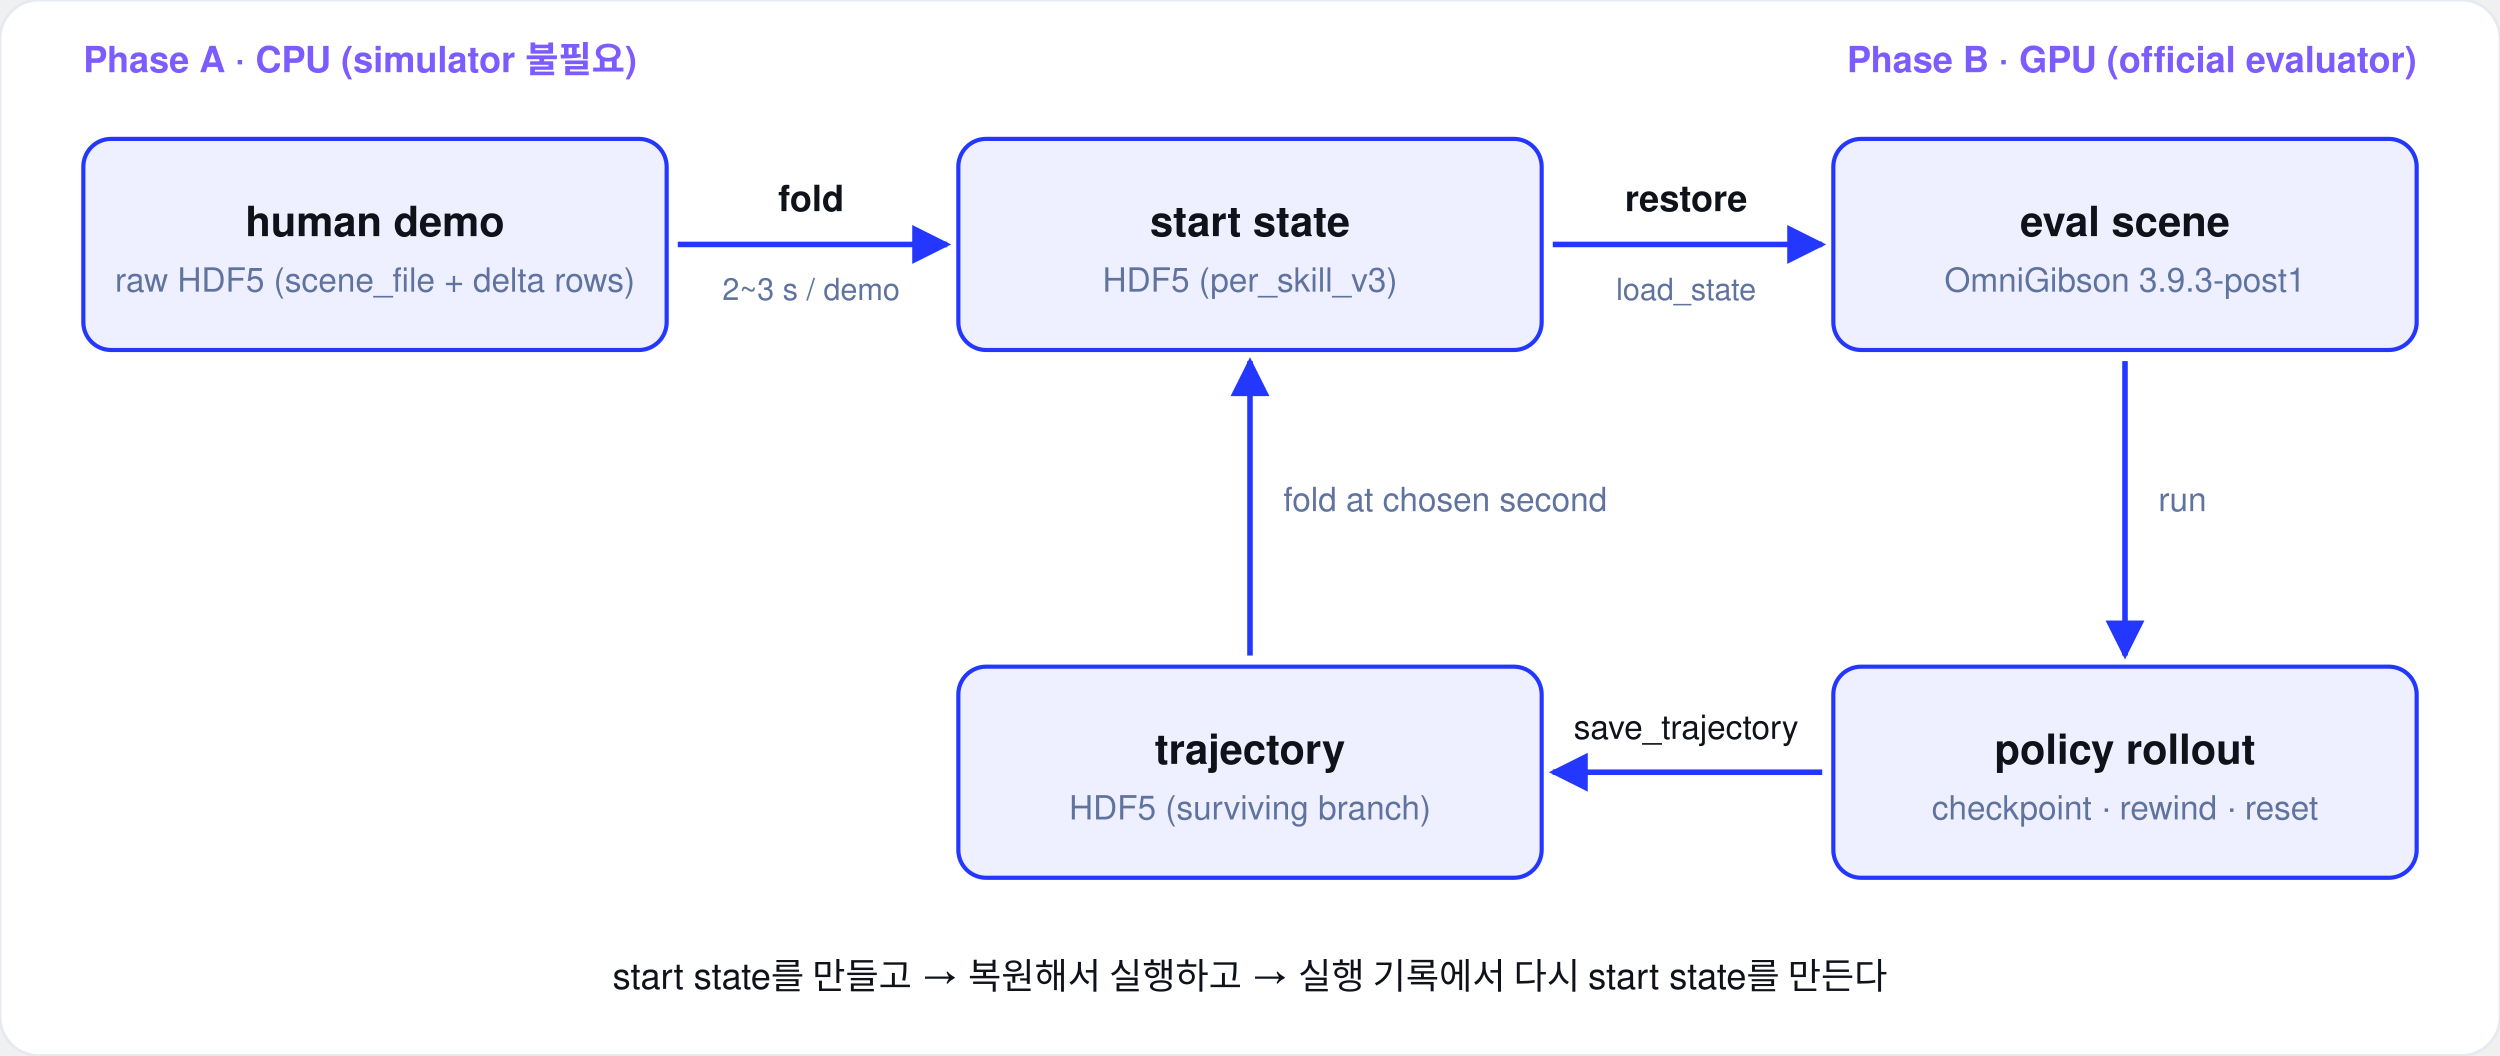
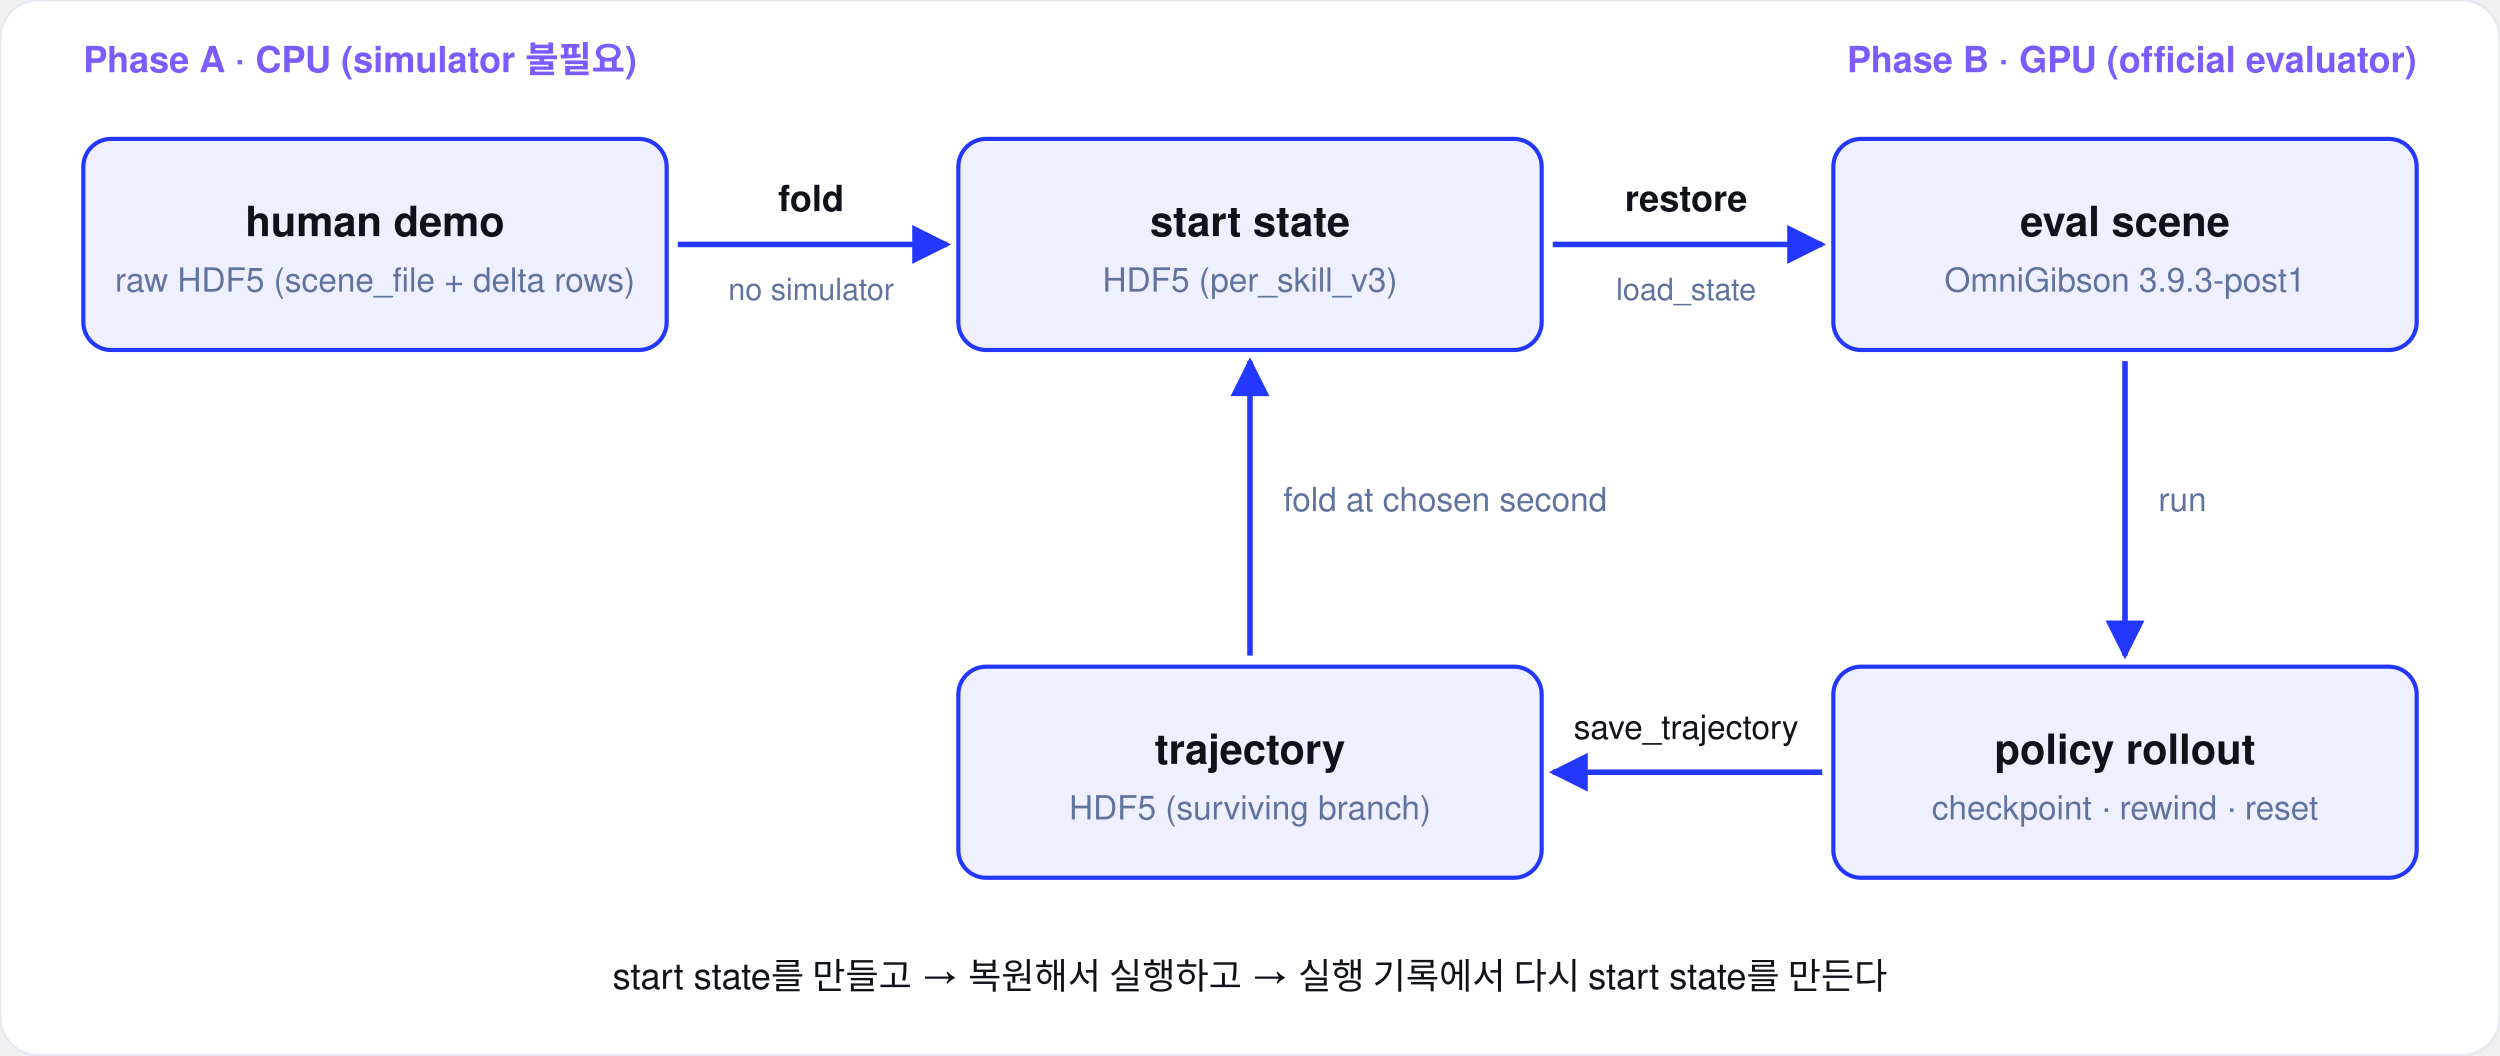
<svg xmlns="http://www.w3.org/2000/svg" viewBox="0 0 900 380" width="900" height="380" font-family="-apple-system,'Apple SD Gothic Neo','Malgun Gothic','Noto Sans KR',Helvetica,Arial,sans-serif" font-size="15">
  <defs>
    <marker id="a" viewBox="0 0 10 10" refX="9" refY="5" markerWidth="7" markerHeight="7" orient="auto-start-reverse">
      <path d="M0 0L10 5L0 10z" fill="#2337ff" />
    </marker>
  </defs>
  <rect width="900" height="380" rx="14" fill="#ffffff" stroke="#e5e9f0" />
  <text x="30" y="26" text-anchor="start" font-size="13" fill="#7c5cff" font-weight="700">Phase A · CPU (simulator 불필요)</text>
  <text x="870" y="26" text-anchor="end" font-size="13" fill="#7c5cff" font-weight="700">Phase B · GPU (official evaluator)</text>
  <rect x="30" y="50" width="210" height="76" rx="10" fill="#eef0ff" stroke="#2337ff" stroke-width="1.5" />
  <text x="135.0" y="85.0" text-anchor="middle" font-weight="700" fill="#0f1219">human demo</text>
  <text x="135.0" y="105.0" text-anchor="middle" font-size="12" fill="#60739f">raw HDF5 (scene_file + delta rows)</text>
  <rect x="345" y="50" width="210" height="76" rx="10" fill="#eef0ff" stroke="#2337ff" stroke-width="1.5" />
  <text x="450.0" y="85.0" text-anchor="middle" font-weight="700" fill="#0f1219">start state</text>
  <text x="450.0" y="105.0" text-anchor="middle" font-size="12" fill="#60739f">HDF5 (per_skill_v3)</text>
  <rect x="660" y="50" width="210" height="76" rx="10" fill="#eef0ff" stroke="#2337ff" stroke-width="1.5" />
  <text x="765.0" y="85.0" text-anchor="middle" font-weight="700" fill="#0f1219">eval scene</text>
  <text x="765.0" y="105.0" text-anchor="middle" font-size="12" fill="#60739f">OmniGibson 3.9.3-post1</text>
  <line x1="244" y1="88" x2="341" y2="88" stroke="#2337ff" stroke-width="2" marker-end="url(#a)" />
  <text x="292" y="76" text-anchor="middle" font-size="13" fill="#0f1219" font-weight="700">fold</text>
-   <text x="292" y="108" text-anchor="middle" font-size="11" fill="#60739f">2~3 s / demo</text>
+   <text x="292" y="108" text-anchor="middle" font-size="11" fill="#60739f">no simulator</text>
  <line x1="559" y1="88" x2="656" y2="88" stroke="#2337ff" stroke-width="2" marker-end="url(#a)" />
  <text x="607" y="76" text-anchor="middle" font-size="13" fill="#0f1219" font-weight="700">restore</text>
  <text x="607" y="108" text-anchor="middle" font-size="11" fill="#60739f">load_state</text>
  <rect x="660" y="240" width="210" height="76" rx="10" fill="#eef0ff" stroke="#2337ff" stroke-width="1.5" />
  <text x="765.0" y="275.0" text-anchor="middle" font-weight="700" fill="#0f1219">policy rollout</text>
  <text x="765.0" y="295.0" text-anchor="middle" font-size="12" fill="#60739f">checkpoint · rewind · reset</text>
  <rect x="345" y="240" width="210" height="76" rx="10" fill="#eef0ff" stroke="#2337ff" stroke-width="1.5" />
  <text x="450.0" y="275.0" text-anchor="middle" font-weight="700" fill="#0f1219">trajectory</text>
  <text x="450.0" y="295.0" text-anchor="middle" font-size="12" fill="#60739f">HDF5 (surviving branch)</text>
  <line x1="765" y1="130" x2="765" y2="236" stroke="#2337ff" stroke-width="2" marker-end="url(#a)" />
  <text x="777" y="184" text-anchor="start" font-size="12" fill="#60739f">run</text>
  <line x1="656" y1="278" x2="559" y2="278" stroke="#2337ff" stroke-width="2" marker-end="url(#a)" />
  <text x="607" y="266" text-anchor="middle" font-size="12" fill="#0f1219">save_trajectory</text>
  <line x1="450" y1="236" x2="450" y2="130" stroke="#2337ff" stroke-width="2" marker-end="url(#a)" />
  <text x="462" y="184" text-anchor="start" font-size="12" fill="#60739f">fold at chosen second</text>
  <text x="450" y="356" text-anchor="middle" font-size="13" fill="#0f1219">start state를 만들고 → 복원해서 실행하고 → 실행 기록에서 다시 start state를 만든다</text>
</svg>
